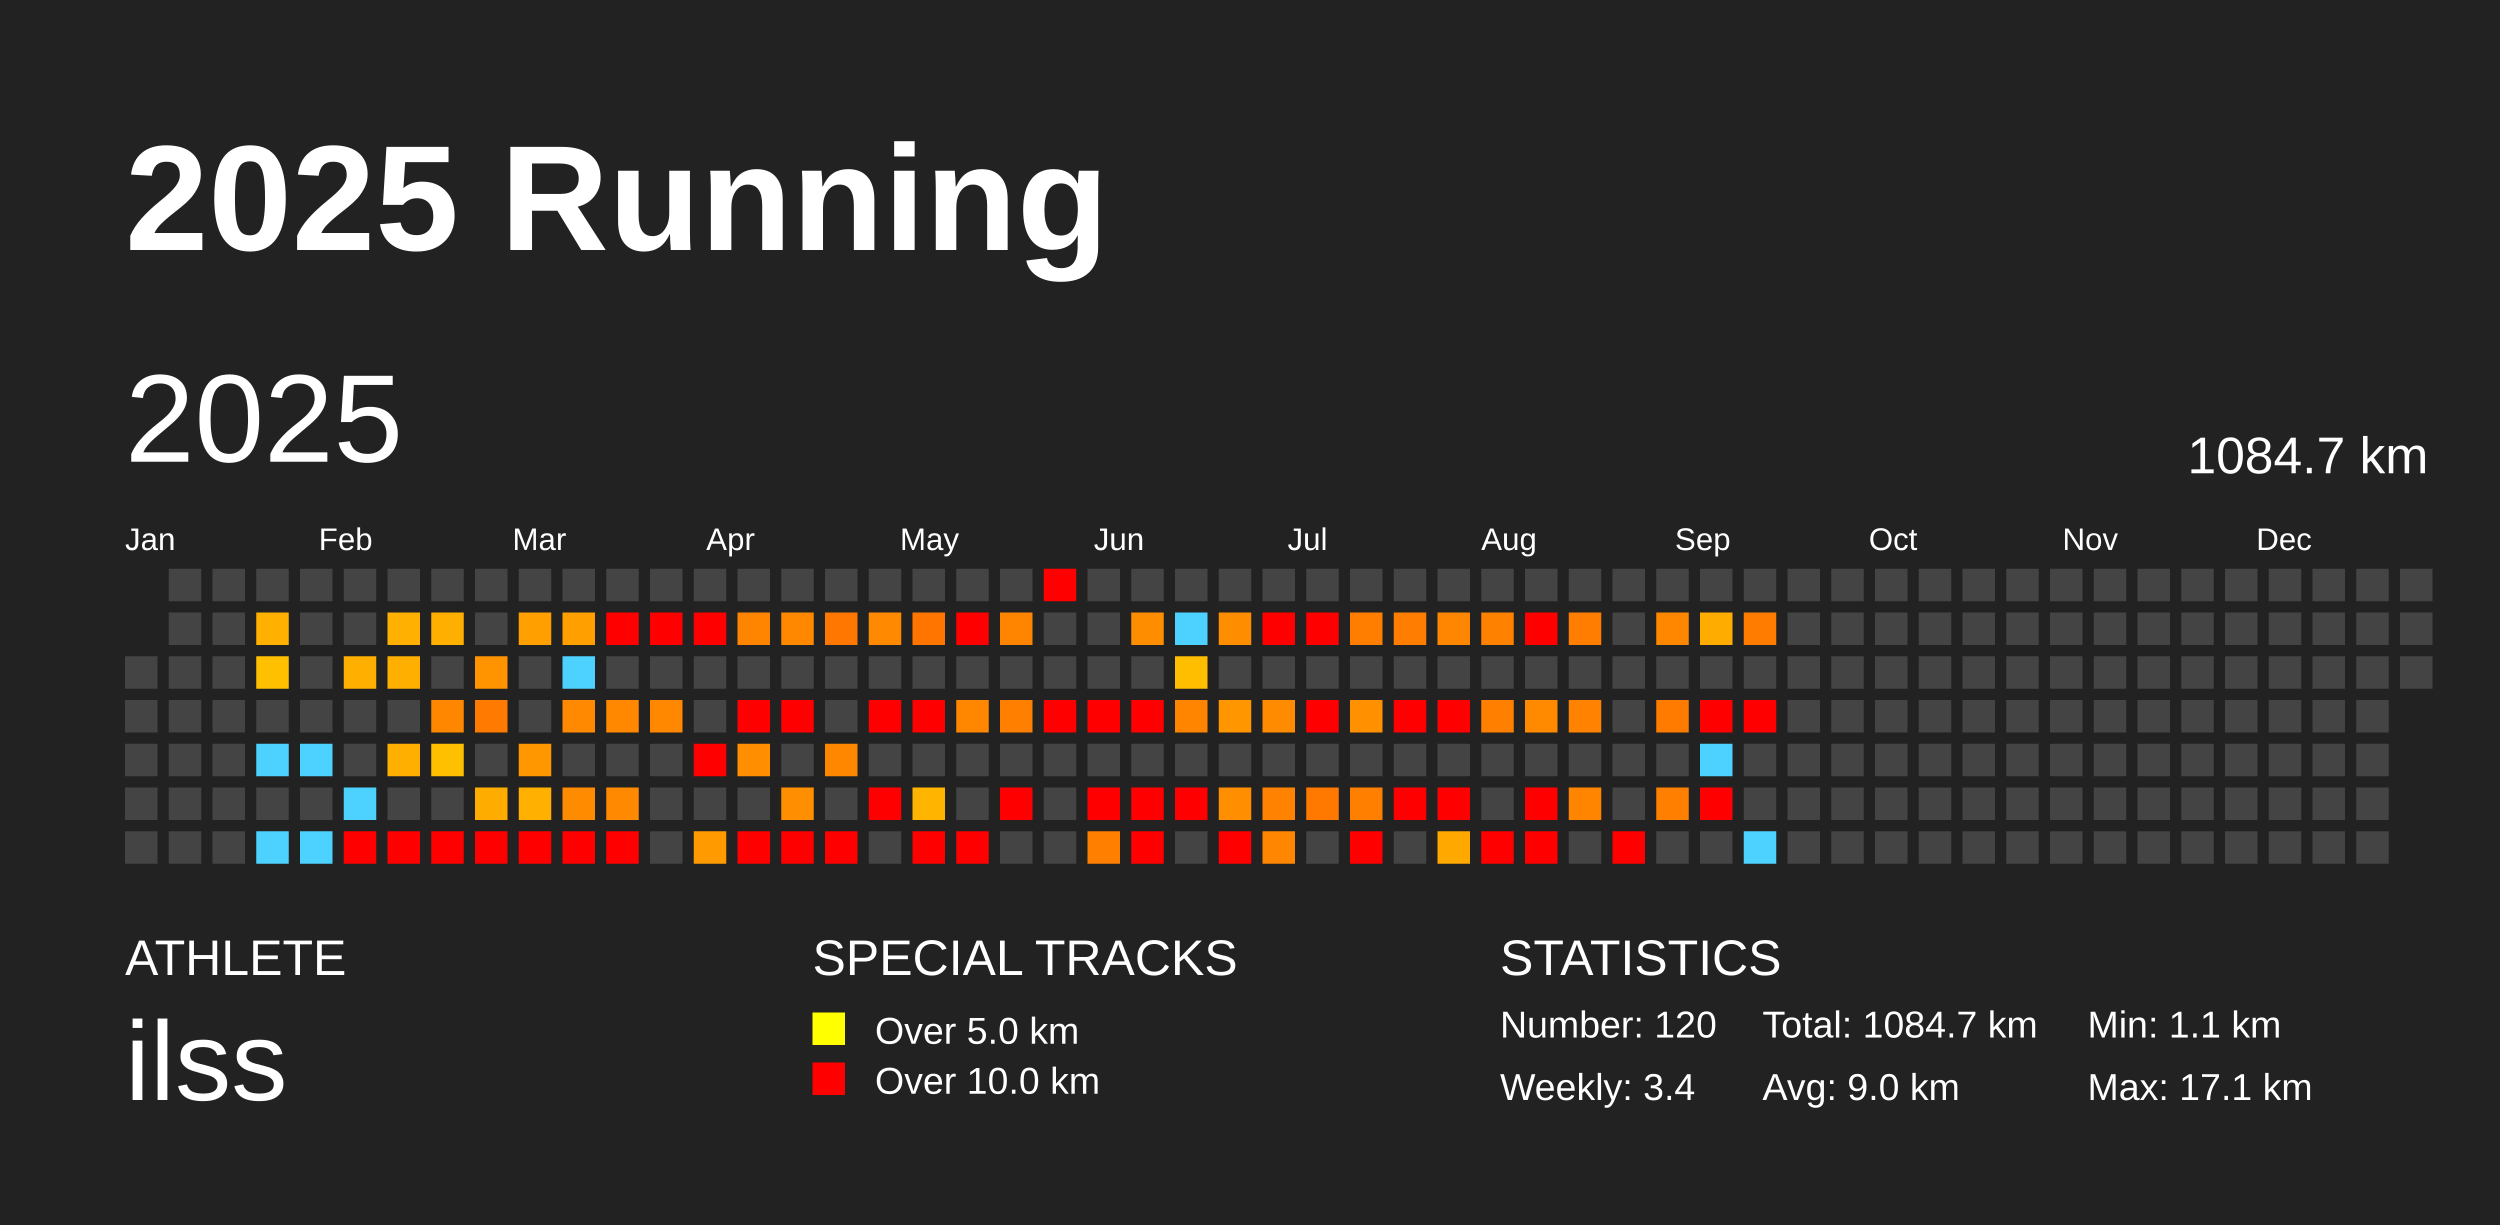
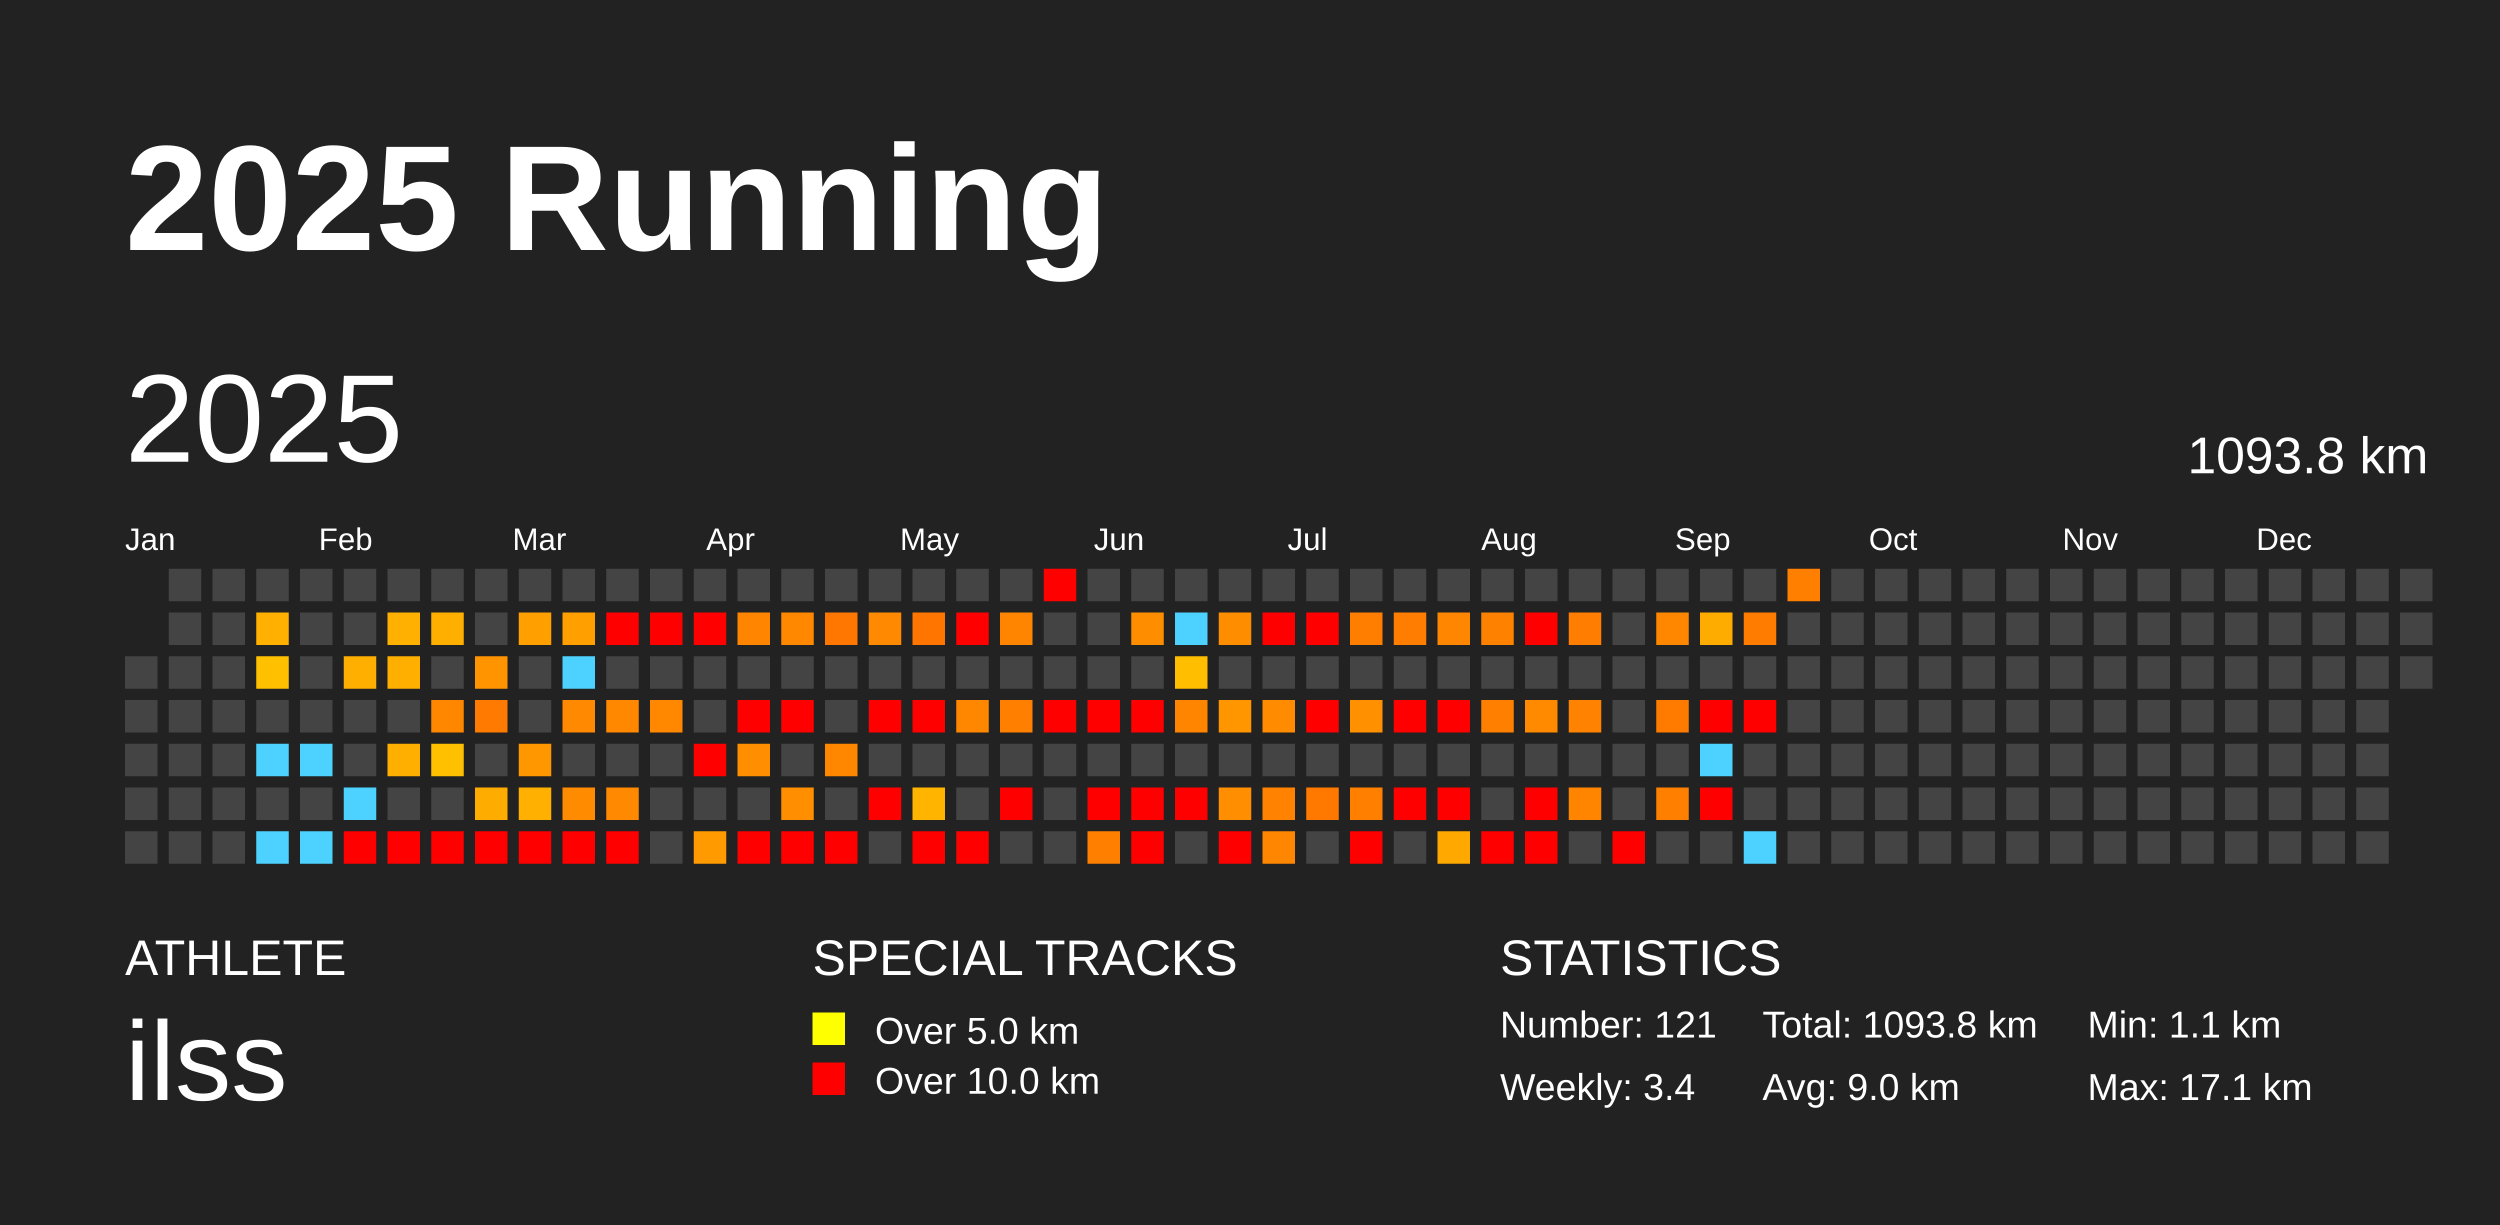
<svg xmlns="http://www.w3.org/2000/svg" baseProfile="full" height="98mm" version="1.1" viewBox="0,0,200,98" width="200mm">
  <defs />
  <rect fill="#222222" height="98" width="200" x="0" y="0" />
  <text fill="#FFFFFF" style="font-size:12px; font-family:Arial; font-weight:bold;" x="10" y="20">2025 Running</text>
  <text fill="#FFFFFF" style="font-size:4px; font-family:Arial" x="10" y="78">ATHLETE</text>
  <text fill="#FFFFFF" style="font-size:9px; font-family:Arial" x="10" y="88">ilss</text>
  <text fill="#FFFFFF" style="font-size:4px; font-family:Arial" x="65" y="78">SPECIAL TRACKS</text>
  <rect fill="yellow" height="2.6" width="2.6" x="65" y="81" />
  <text fill="#FFFFFF" style="font-size:3px; font-family:Arial" x="70" y="83.5">Over 5.0 km</text>
  <rect fill="red" height="2.6" width="2.6" x="65" y="85" />
  <text fill="#FFFFFF" style="font-size:3px; font-family:Arial" x="70" y="87.5">Over 10.0 km</text>
  <text fill="#FFFFFF" style="font-size:4px; font-family:Arial" x="120" y="78">STATISTICS</text>
-   <text fill="#FFFFFF" style="font-size:3px; font-family:Arial" x="120" y="83">Number: 120</text>
+   <text fill="#FFFFFF" style="font-size:3px; font-family:Arial" x="120" y="83">Number: 121</text>
  <text fill="#FFFFFF" style="font-size:3px; font-family:Arial" x="120" y="88">Weekly: 3.4</text>
-   <text fill="#FFFFFF" style="font-size:3px; font-family:Arial" x="141" y="83">Total: 1084.7 km</text>
+   <text fill="#FFFFFF" style="font-size:3px; font-family:Arial" x="141" y="83">Total: 1093.8 km</text>
  <text fill="#FFFFFF" style="font-size:3px; font-family:Arial" x="141" y="88">Avg: 9.0 km</text>
  <text fill="#FFFFFF" style="font-size:3px; font-family:Arial" x="167" y="83">Min: 1.1 km</text>
  <text fill="#FFFFFF" style="font-size:3px; font-family:Arial" x="167" y="88">Max: 17.1 km</text>
  <text dominant-baseline="hanging" fill="#FFFFFF" style="font-size:10.0px; font-family:Arial;" x="10" y="30">2025</text>
-   <text dominant-baseline="hanging" fill="#FFFFFF" style="font-size:4.125px; font-family:Arial;" x="175" y="35">1084.7 km</text>
+   <text dominant-baseline="hanging" fill="#FFFFFF" style="font-size:4.125px; font-family:Arial;" x="175" y="35">1093.8 km</text>
  <text fill="#FFFFFF" style="font-size:2.5px; font-family:Arial" x="10.0" y="44">Jan</text>
  <text fill="#FFFFFF" style="font-size:2.5px; font-family:Arial" x="25.5" y="44">Feb</text>
  <text fill="#FFFFFF" style="font-size:2.5px; font-family:Arial" x="41.0" y="44">Mar</text>
  <text fill="#FFFFFF" style="font-size:2.5px; font-family:Arial" x="56.5" y="44">Apr</text>
  <text fill="#FFFFFF" style="font-size:2.5px; font-family:Arial" x="72.0" y="44">May</text>
  <text fill="#FFFFFF" style="font-size:2.5px; font-family:Arial" x="87.5" y="44">Jun</text>
  <text fill="#FFFFFF" style="font-size:2.5px; font-family:Arial" x="103.0" y="44">Jul</text>
  <text fill="#FFFFFF" style="font-size:2.5px; font-family:Arial" x="118.5" y="44">Aug</text>
  <text fill="#FFFFFF" style="font-size:2.5px; font-family:Arial" x="134.0" y="44">Sep</text>
  <text fill="#FFFFFF" style="font-size:2.5px; font-family:Arial" x="149.5" y="44">Oct</text>
  <text fill="#FFFFFF" style="font-size:2.5px; font-family:Arial" x="165.0" y="44">Nov</text>
  <text fill="#FFFFFF" style="font-size:2.5px; font-family:Arial" x="180.5" y="44">Dec</text>
  <rect fill="#444444" height="2.6" width="2.6" x="10.0" y="52.5" />
  <rect fill="#444444" height="2.6" width="2.6" x="10.0" y="56.0" />
  <rect fill="#444444" height="2.6" width="2.6" x="10.0" y="59.5" />
  <rect fill="#444444" height="2.6" width="2.6" x="10.0" y="63.0" />
  <rect fill="#444444" height="2.6" width="2.6" x="10.0" y="66.5" />
  <rect fill="#444444" height="2.6" width="2.6" x="13.5" y="45.5" />
  <rect fill="#444444" height="2.6" width="2.6" x="13.5" y="49.0" />
  <rect fill="#444444" height="2.6" width="2.6" x="13.5" y="52.5" />
  <rect fill="#444444" height="2.6" width="2.6" x="13.5" y="56.0" />
  <rect fill="#444444" height="2.6" width="2.6" x="13.5" y="59.5" />
  <rect fill="#444444" height="2.6" width="2.6" x="13.5" y="63.0" />
  <rect fill="#444444" height="2.6" width="2.6" x="13.5" y="66.5" />
  <rect fill="#444444" height="2.6" width="2.6" x="17.0" y="45.5" />
  <rect fill="#444444" height="2.6" width="2.6" x="17.0" y="49.0" />
  <rect fill="#444444" height="2.6" width="2.6" x="17.0" y="52.5" />
  <rect fill="#444444" height="2.6" width="2.6" x="17.0" y="56.0" />
  <rect fill="#444444" height="2.6" width="2.6" x="17.0" y="59.5" />
  <rect fill="#444444" height="2.6" width="2.6" x="17.0" y="63.0" />
  <rect fill="#444444" height="2.6" width="2.6" x="17.0" y="66.5" />
  <rect fill="#444444" height="2.6" width="2.6" x="20.5" y="45.5" />
  <rect fill="#ffb000" height="2.6" width="2.6" x="20.5" y="49.0" />
  <rect fill="#ffc000" height="2.6" width="2.6" x="20.5" y="52.5" />
  <rect fill="#444444" height="2.6" width="2.6" x="20.5" y="56.0" />
  <rect fill="#4dd2ff" height="2.6" width="2.6" x="20.5" y="59.5" />
  <rect fill="#444444" height="2.6" width="2.6" x="20.5" y="63.0" />
  <rect fill="#4dd2ff" height="2.6" width="2.6" x="20.5" y="66.5" />
  <rect fill="#444444" height="2.6" width="2.6" x="24.0" y="45.5" />
  <rect fill="#444444" height="2.6" width="2.6" x="24.0" y="49.0" />
  <rect fill="#444444" height="2.6" width="2.6" x="24.0" y="52.5" />
  <rect fill="#444444" height="2.6" width="2.6" x="24.0" y="56.0" />
  <rect fill="#4dd2ff" height="2.6" width="2.6" x="24.0" y="59.5" />
  <rect fill="#444444" height="2.6" width="2.6" x="24.0" y="63.0" />
  <rect fill="#4dd2ff" height="2.6" width="2.6" x="24.0" y="66.5" />
  <rect fill="#444444" height="2.6" width="2.6" x="27.5" y="45.5" />
  <rect fill="#444444" height="2.6" width="2.6" x="27.5" y="49.0" />
  <rect fill="#ffaf00" height="2.6" width="2.6" x="27.5" y="52.5" />
  <rect fill="#444444" height="2.6" width="2.6" x="27.5" y="56.0" />
  <rect fill="#444444" height="2.6" width="2.6" x="27.5" y="59.5" />
  <rect fill="#4dd2ff" height="2.6" width="2.6" x="27.5" y="63.0" />
  <rect fill="red" height="2.6" width="2.6" x="27.5" y="66.5" />
  <rect fill="#444444" height="2.6" width="2.6" x="31.0" y="45.5" />
  <rect fill="#ffb000" height="2.6" width="2.6" x="31.0" y="49.0" />
  <rect fill="#ffaf00" height="2.6" width="2.6" x="31.0" y="52.5" />
  <rect fill="#444444" height="2.6" width="2.6" x="31.0" y="56.0" />
  <rect fill="#ffaf00" height="2.6" width="2.6" x="31.0" y="59.5" />
  <rect fill="#444444" height="2.6" width="2.6" x="31.0" y="63.0" />
  <rect fill="red" height="2.6" width="2.6" x="31.0" y="66.5" />
  <rect fill="#444444" height="2.6" width="2.6" x="34.5" y="45.5" />
  <rect fill="#ffaf00" height="2.6" width="2.6" x="34.5" y="49.0" />
  <rect fill="#444444" height="2.6" width="2.6" x="34.5" y="52.5" />
  <rect fill="#ff8700" height="2.6" width="2.6" x="34.5" y="56.0" />
  <rect fill="#ffc000" height="2.6" width="2.6" x="34.5" y="59.5" />
  <rect fill="#444444" height="2.6" width="2.6" x="34.5" y="63.0" />
  <rect fill="red" height="2.6" width="2.6" x="34.5" y="66.5" />
  <rect fill="#444444" height="2.6" width="2.6" x="38.0" y="45.5" />
  <rect fill="#444444" height="2.6" width="2.6" x="38.0" y="49.0" />
  <rect fill="#ff9400" height="2.6" width="2.6" x="38.0" y="52.5" />
  <rect fill="#ff7a00" height="2.6" width="2.6" x="38.0" y="56.0" />
  <rect fill="#444444" height="2.6" width="2.6" x="38.0" y="59.5" />
  <rect fill="#ffac00" height="2.6" width="2.6" x="38.0" y="63.0" />
  <rect fill="red" height="2.6" width="2.6" x="38.0" y="66.5" />
  <rect fill="#444444" height="2.6" width="2.6" x="41.5" y="45.5" />
  <rect fill="#ffa000" height="2.6" width="2.6" x="41.5" y="49.0" />
  <rect fill="#444444" height="2.6" width="2.6" x="41.5" y="52.5" />
  <rect fill="#444444" height="2.6" width="2.6" x="41.5" y="56.0" />
  <rect fill="#ff9800" height="2.6" width="2.6" x="41.5" y="59.5" />
  <rect fill="#ffb000" height="2.6" width="2.6" x="41.5" y="63.0" />
  <rect fill="red" height="2.6" width="2.6" x="41.5" y="66.5" />
  <rect fill="#444444" height="2.6" width="2.6" x="45.0" y="45.5" />
  <rect fill="#ff9f00" height="2.6" width="2.6" x="45.0" y="49.0" />
  <rect fill="#4dd2ff" height="2.6" width="2.6" x="45.0" y="52.5" />
  <rect fill="#ff8900" height="2.6" width="2.6" x="45.0" y="56.0" />
  <rect fill="#444444" height="2.6" width="2.6" x="45.0" y="59.5" />
  <rect fill="#ff8b00" height="2.6" width="2.6" x="45.0" y="63.0" />
  <rect fill="red" height="2.6" width="2.6" x="45.0" y="66.5" />
  <rect fill="#444444" height="2.6" width="2.6" x="48.5" y="45.5" />
  <rect fill="red" height="2.6" width="2.6" x="48.5" y="49.0" />
  <rect fill="#444444" height="2.6" width="2.6" x="48.5" y="52.5" />
  <rect fill="#ff8800" height="2.6" width="2.6" x="48.5" y="56.0" />
  <rect fill="#444444" height="2.6" width="2.6" x="48.5" y="59.5" />
  <rect fill="#ff8900" height="2.6" width="2.6" x="48.5" y="63.0" />
  <rect fill="red" height="2.6" width="2.6" x="48.5" y="66.5" />
  <rect fill="#444444" height="2.6" width="2.6" x="52.0" y="45.5" />
  <rect fill="red" height="2.6" width="2.6" x="52.0" y="49.0" />
  <rect fill="#444444" height="2.6" width="2.6" x="52.0" y="52.5" />
  <rect fill="#ff8800" height="2.6" width="2.6" x="52.0" y="56.0" />
  <rect fill="#444444" height="2.6" width="2.6" x="52.0" y="59.5" />
  <rect fill="#444444" height="2.6" width="2.6" x="52.0" y="63.0" />
  <rect fill="#444444" height="2.6" width="2.6" x="52.0" y="66.5" />
  <rect fill="#444444" height="2.6" width="2.6" x="55.5" y="45.5" />
  <rect fill="red" height="2.6" width="2.6" x="55.5" y="49.0" />
  <rect fill="#444444" height="2.6" width="2.6" x="55.5" y="52.5" />
  <rect fill="#444444" height="2.6" width="2.6" x="55.5" y="56.0" />
  <rect fill="red" height="2.6" width="2.6" x="55.5" y="59.5" />
  <rect fill="#444444" height="2.6" width="2.6" x="55.5" y="63.0" />
  <rect fill="#ff9b00" height="2.6" width="2.6" x="55.5" y="66.5" />
  <rect fill="#444444" height="2.6" width="2.6" x="59.0" y="45.5" />
  <rect fill="#ff8500" height="2.6" width="2.6" x="59.0" y="49.0" />
  <rect fill="#444444" height="2.6" width="2.6" x="59.0" y="52.5" />
  <rect fill="red" height="2.6" width="2.6" x="59.0" y="56.0" />
  <rect fill="#ff8e00" height="2.6" width="2.6" x="59.0" y="59.5" />
  <rect fill="#444444" height="2.6" width="2.6" x="59.0" y="63.0" />
  <rect fill="red" height="2.6" width="2.6" x="59.0" y="66.5" />
  <rect fill="#444444" height="2.6" width="2.6" x="62.5" y="45.5" />
  <rect fill="#ff8800" height="2.6" width="2.6" x="62.5" y="49.0" />
  <rect fill="#444444" height="2.6" width="2.6" x="62.5" y="52.5" />
  <rect fill="red" height="2.6" width="2.6" x="62.5" y="56.0" />
  <rect fill="#444444" height="2.6" width="2.6" x="62.5" y="59.5" />
  <rect fill="#ff8e00" height="2.6" width="2.6" x="62.5" y="63.0" />
  <rect fill="red" height="2.6" width="2.6" x="62.5" y="66.5" />
  <rect fill="#444444" height="2.6" width="2.6" x="66.0" y="45.5" />
  <rect fill="#ff7600" height="2.6" width="2.6" x="66.0" y="49.0" />
  <rect fill="#444444" height="2.6" width="2.6" x="66.0" y="52.5" />
  <rect fill="#444444" height="2.6" width="2.6" x="66.0" y="56.0" />
  <rect fill="#ff8700" height="2.6" width="2.6" x="66.0" y="59.5" />
  <rect fill="#444444" height="2.6" width="2.6" x="66.0" y="63.0" />
  <rect fill="red" height="2.6" width="2.6" x="66.0" y="66.5" />
  <rect fill="#444444" height="2.6" width="2.6" x="69.5" y="45.5" />
  <rect fill="#ff8900" height="2.6" width="2.6" x="69.5" y="49.0" />
  <rect fill="#444444" height="2.6" width="2.6" x="69.5" y="52.5" />
  <rect fill="red" height="2.6" width="2.6" x="69.5" y="56.0" />
  <rect fill="#444444" height="2.6" width="2.6" x="69.5" y="59.5" />
  <rect fill="red" height="2.6" width="2.6" x="69.5" y="63.0" />
  <rect fill="#444444" height="2.6" width="2.6" x="69.5" y="66.5" />
  <rect fill="#444444" height="2.6" width="2.6" x="73.0" y="45.5" />
  <rect fill="#ff7500" height="2.6" width="2.6" x="73.0" y="49.0" />
  <rect fill="#444444" height="2.6" width="2.6" x="73.0" y="52.5" />
  <rect fill="red" height="2.6" width="2.6" x="73.0" y="56.0" />
  <rect fill="#444444" height="2.6" width="2.6" x="73.0" y="59.5" />
  <rect fill="#ffb400" height="2.6" width="2.6" x="73.0" y="63.0" />
  <rect fill="red" height="2.6" width="2.6" x="73.0" y="66.5" />
  <rect fill="#444444" height="2.6" width="2.6" x="76.5" y="45.5" />
  <rect fill="red" height="2.6" width="2.6" x="76.5" y="49.0" />
  <rect fill="#444444" height="2.6" width="2.6" x="76.5" y="52.5" />
  <rect fill="#ff8700" height="2.6" width="2.6" x="76.5" y="56.0" />
  <rect fill="#444444" height="2.6" width="2.6" x="76.5" y="59.5" />
  <rect fill="#444444" height="2.6" width="2.6" x="76.5" y="63.0" />
  <rect fill="red" height="2.6" width="2.6" x="76.5" y="66.5" />
  <rect fill="#444444" height="2.6" width="2.6" x="80.0" y="45.5" />
  <rect fill="#ff8400" height="2.6" width="2.6" x="80.0" y="49.0" />
  <rect fill="#444444" height="2.6" width="2.6" x="80.0" y="52.5" />
  <rect fill="#ff8000" height="2.6" width="2.6" x="80.0" y="56.0" />
  <rect fill="#444444" height="2.6" width="2.6" x="80.0" y="59.5" />
  <rect fill="red" height="2.6" width="2.6" x="80.0" y="63.0" />
  <rect fill="#444444" height="2.6" width="2.6" x="80.0" y="66.5" />
  <rect fill="red" height="2.6" width="2.6" x="83.5" y="45.5" />
  <rect fill="#444444" height="2.6" width="2.6" x="83.5" y="49.0" />
  <rect fill="#444444" height="2.6" width="2.6" x="83.5" y="52.5" />
  <rect fill="red" height="2.6" width="2.6" x="83.5" y="56.0" />
  <rect fill="#444444" height="2.6" width="2.6" x="83.5" y="59.5" />
  <rect fill="#444444" height="2.6" width="2.6" x="83.5" y="63.0" />
  <rect fill="#444444" height="2.6" width="2.6" x="83.5" y="66.5" />
  <rect fill="#444444" height="2.6" width="2.6" x="87.0" y="45.5" />
  <rect fill="#444444" height="2.6" width="2.6" x="87.0" y="49.0" />
  <rect fill="#444444" height="2.6" width="2.6" x="87.0" y="52.5" />
  <rect fill="red" height="2.6" width="2.6" x="87.0" y="56.0" />
  <rect fill="#444444" height="2.6" width="2.6" x="87.0" y="59.5" />
  <rect fill="red" height="2.6" width="2.6" x="87.0" y="63.0" />
  <rect fill="#ff8000" height="2.6" width="2.6" x="87.0" y="66.5" />
  <rect fill="#444444" height="2.6" width="2.6" x="90.5" y="45.5" />
  <rect fill="#ff8d00" height="2.6" width="2.6" x="90.5" y="49.0" />
  <rect fill="#444444" height="2.6" width="2.6" x="90.5" y="52.5" />
  <rect fill="red" height="2.6" width="2.6" x="90.5" y="56.0" />
  <rect fill="#444444" height="2.6" width="2.6" x="90.5" y="59.5" />
  <rect fill="red" height="2.6" width="2.6" x="90.5" y="63.0" />
  <rect fill="red" height="2.6" width="2.6" x="90.5" y="66.5" />
  <rect fill="#444444" height="2.6" width="2.6" x="94.0" y="45.5" />
  <rect fill="#4dd2ff" height="2.6" width="2.6" x="94.0" y="49.0" />
  <rect fill="#ffbe00" height="2.6" width="2.6" x="94.0" y="52.5" />
  <rect fill="#ff8500" height="2.6" width="2.6" x="94.0" y="56.0" />
  <rect fill="#444444" height="2.6" width="2.6" x="94.0" y="59.5" />
  <rect fill="red" height="2.6" width="2.6" x="94.0" y="63.0" />
  <rect fill="#444444" height="2.6" width="2.6" x="94.0" y="66.5" />
  <rect fill="#444444" height="2.6" width="2.6" x="97.5" y="45.5" />
  <rect fill="#ff8d00" height="2.6" width="2.6" x="97.5" y="49.0" />
  <rect fill="#444444" height="2.6" width="2.6" x="97.5" y="52.5" />
  <rect fill="#ff9600" height="2.6" width="2.6" x="97.5" y="56.0" />
  <rect fill="#444444" height="2.6" width="2.6" x="97.5" y="59.5" />
  <rect fill="#ff8e00" height="2.6" width="2.6" x="97.5" y="63.0" />
  <rect fill="red" height="2.6" width="2.6" x="97.5" y="66.5" />
  <rect fill="#444444" height="2.6" width="2.6" x="101.0" y="45.5" />
  <rect fill="red" height="2.6" width="2.6" x="101.0" y="49.0" />
  <rect fill="#444444" height="2.6" width="2.6" x="101.0" y="52.5" />
  <rect fill="#ff8b00" height="2.6" width="2.6" x="101.0" y="56.0" />
  <rect fill="#444444" height="2.6" width="2.6" x="101.0" y="59.5" />
  <rect fill="#ff8300" height="2.6" width="2.6" x="101.0" y="63.0" />
  <rect fill="#ff8600" height="2.6" width="2.6" x="101.0" y="66.5" />
  <rect fill="#444444" height="2.6" width="2.6" x="104.5" y="45.5" />
  <rect fill="red" height="2.6" width="2.6" x="104.5" y="49.0" />
  <rect fill="#444444" height="2.6" width="2.6" x="104.5" y="52.5" />
  <rect fill="red" height="2.6" width="2.6" x="104.5" y="56.0" />
  <rect fill="#444444" height="2.6" width="2.6" x="104.5" y="59.5" />
  <rect fill="#ff7900" height="2.6" width="2.6" x="104.5" y="63.0" />
  <rect fill="#444444" height="2.6" width="2.6" x="104.5" y="66.5" />
  <rect fill="#444444" height="2.6" width="2.6" x="108.0" y="45.5" />
  <rect fill="#ff7e00" height="2.6" width="2.6" x="108.0" y="49.0" />
  <rect fill="#444444" height="2.6" width="2.6" x="108.0" y="52.5" />
  <rect fill="#ff9000" height="2.6" width="2.6" x="108.0" y="56.0" />
  <rect fill="#444444" height="2.6" width="2.6" x="108.0" y="59.5" />
  <rect fill="#ff7f00" height="2.6" width="2.6" x="108.0" y="63.0" />
  <rect fill="red" height="2.6" width="2.6" x="108.0" y="66.5" />
  <rect fill="#444444" height="2.6" width="2.6" x="111.5" y="45.5" />
  <rect fill="#ff7d00" height="2.6" width="2.6" x="111.5" y="49.0" />
  <rect fill="#444444" height="2.6" width="2.6" x="111.5" y="52.5" />
  <rect fill="red" height="2.6" width="2.6" x="111.5" y="56.0" />
  <rect fill="#444444" height="2.6" width="2.6" x="111.5" y="59.5" />
  <rect fill="red" height="2.6" width="2.6" x="111.5" y="63.0" />
  <rect fill="#444444" height="2.6" width="2.6" x="111.5" y="66.5" />
  <rect fill="#444444" height="2.6" width="2.6" x="115.0" y="45.5" />
  <rect fill="#ff8600" height="2.6" width="2.6" x="115.0" y="49.0" />
  <rect fill="#444444" height="2.6" width="2.6" x="115.0" y="52.5" />
  <rect fill="red" height="2.6" width="2.6" x="115.0" y="56.0" />
  <rect fill="#444444" height="2.6" width="2.6" x="115.0" y="59.5" />
  <rect fill="red" height="2.6" width="2.6" x="115.0" y="63.0" />
  <rect fill="#ffa800" height="2.6" width="2.6" x="115.0" y="66.5" />
  <rect fill="#444444" height="2.6" width="2.6" x="118.5" y="45.5" />
  <rect fill="#ff8100" height="2.6" width="2.6" x="118.5" y="49.0" />
  <rect fill="#444444" height="2.6" width="2.6" x="118.5" y="52.5" />
  <rect fill="#ff8000" height="2.6" width="2.6" x="118.5" y="56.0" />
  <rect fill="#444444" height="2.6" width="2.6" x="118.5" y="59.5" />
  <rect fill="#444444" height="2.6" width="2.6" x="118.5" y="63.0" />
  <rect fill="red" height="2.6" width="2.6" x="118.5" y="66.5" />
  <rect fill="#444444" height="2.6" width="2.6" x="122.0" y="45.5" />
  <rect fill="red" height="2.6" width="2.6" x="122.0" y="49.0" />
  <rect fill="#444444" height="2.6" width="2.6" x="122.0" y="52.5" />
  <rect fill="#ff8a00" height="2.6" width="2.6" x="122.0" y="56.0" />
  <rect fill="#444444" height="2.6" width="2.6" x="122.0" y="59.5" />
  <rect fill="red" height="2.6" width="2.6" x="122.0" y="63.0" />
  <rect fill="red" height="2.6" width="2.6" x="122.0" y="66.5" />
  <rect fill="#444444" height="2.6" width="2.6" x="125.5" y="45.5" />
  <rect fill="#ff7d00" height="2.6" width="2.6" x="125.5" y="49.0" />
  <rect fill="#444444" height="2.6" width="2.6" x="125.5" y="52.5" />
  <rect fill="#ff8300" height="2.6" width="2.6" x="125.5" y="56.0" />
  <rect fill="#444444" height="2.6" width="2.6" x="125.5" y="59.5" />
  <rect fill="#ff8500" height="2.6" width="2.6" x="125.5" y="63.0" />
  <rect fill="#444444" height="2.6" width="2.6" x="125.5" y="66.5" />
  <rect fill="#444444" height="2.6" width="2.6" x="129.0" y="45.5" />
  <rect fill="#444444" height="2.6" width="2.6" x="129.0" y="49.0" />
  <rect fill="#444444" height="2.6" width="2.6" x="129.0" y="52.5" />
  <rect fill="#444444" height="2.6" width="2.6" x="129.0" y="56.0" />
  <rect fill="#444444" height="2.6" width="2.6" x="129.0" y="59.5" />
  <rect fill="#444444" height="2.6" width="2.6" x="129.0" y="63.0" />
  <rect fill="red" height="2.6" width="2.6" x="129.0" y="66.5" />
  <rect fill="#444444" height="2.6" width="2.6" x="132.5" y="45.5" />
  <rect fill="#ff8700" height="2.6" width="2.6" x="132.5" y="49.0" />
  <rect fill="#444444" height="2.6" width="2.6" x="132.5" y="52.5" />
  <rect fill="#ff7b00" height="2.6" width="2.6" x="132.5" y="56.0" />
  <rect fill="#444444" height="2.6" width="2.6" x="132.5" y="59.5" />
  <rect fill="#ff8000" height="2.6" width="2.6" x="132.5" y="63.0" />
  <rect fill="#444444" height="2.6" width="2.6" x="132.5" y="66.5" />
  <rect fill="#444444" height="2.6" width="2.6" x="136.0" y="45.5" />
  <rect fill="#ffac00" height="2.6" width="2.6" x="136.0" y="49.0" />
  <rect fill="#444444" height="2.6" width="2.6" x="136.0" y="52.5" />
  <rect fill="red" height="2.6" width="2.6" x="136.0" y="56.0" />
  <rect fill="#4dd2ff" height="2.6" width="2.6" x="136.0" y="59.5" />
  <rect fill="red" height="2.6" width="2.6" x="136.0" y="63.0" />
  <rect fill="#444444" height="2.6" width="2.6" x="136.0" y="66.5" />
  <rect fill="#444444" height="2.6" width="2.6" x="139.5" y="45.5" />
  <rect fill="#ff7c00" height="2.6" width="2.6" x="139.5" y="49.0" />
  <rect fill="#444444" height="2.6" width="2.6" x="139.5" y="52.5" />
  <rect fill="red" height="2.6" width="2.6" x="139.5" y="56.0" />
  <rect fill="#444444" height="2.6" width="2.6" x="139.5" y="59.5" />
  <rect fill="#444444" height="2.6" width="2.6" x="139.5" y="63.0" />
  <rect fill="#4dd2ff" height="2.6" width="2.6" x="139.5" y="66.5" />
-   <rect fill="#444444" height="2.6" width="2.6" x="143.0" y="45.5" />
+   <rect fill="#ff8000" height="2.6" width="2.6" x="143.0" y="45.5" />
  <rect fill="#444444" height="2.6" width="2.6" x="143.0" y="49.0" />
  <rect fill="#444444" height="2.6" width="2.6" x="143.0" y="52.5" />
  <rect fill="#444444" height="2.6" width="2.6" x="143.0" y="56.0" />
  <rect fill="#444444" height="2.6" width="2.6" x="143.0" y="59.5" />
  <rect fill="#444444" height="2.6" width="2.6" x="143.0" y="63.0" />
  <rect fill="#444444" height="2.6" width="2.6" x="143.0" y="66.5" />
  <rect fill="#444444" height="2.6" width="2.6" x="146.5" y="45.5" />
  <rect fill="#444444" height="2.6" width="2.6" x="146.5" y="49.0" />
  <rect fill="#444444" height="2.6" width="2.6" x="146.5" y="52.5" />
  <rect fill="#444444" height="2.6" width="2.6" x="146.5" y="56.0" />
  <rect fill="#444444" height="2.6" width="2.6" x="146.5" y="59.5" />
  <rect fill="#444444" height="2.6" width="2.6" x="146.5" y="63.0" />
  <rect fill="#444444" height="2.6" width="2.6" x="146.5" y="66.5" />
  <rect fill="#444444" height="2.6" width="2.6" x="150.0" y="45.5" />
  <rect fill="#444444" height="2.6" width="2.6" x="150.0" y="49.0" />
  <rect fill="#444444" height="2.6" width="2.6" x="150.0" y="52.5" />
  <rect fill="#444444" height="2.6" width="2.6" x="150.0" y="56.0" />
  <rect fill="#444444" height="2.6" width="2.6" x="150.0" y="59.5" />
  <rect fill="#444444" height="2.6" width="2.6" x="150.0" y="63.0" />
  <rect fill="#444444" height="2.6" width="2.6" x="150.0" y="66.5" />
  <rect fill="#444444" height="2.6" width="2.6" x="153.5" y="45.5" />
  <rect fill="#444444" height="2.6" width="2.6" x="153.5" y="49.0" />
  <rect fill="#444444" height="2.6" width="2.6" x="153.5" y="52.5" />
  <rect fill="#444444" height="2.6" width="2.6" x="153.5" y="56.0" />
  <rect fill="#444444" height="2.6" width="2.6" x="153.5" y="59.5" />
  <rect fill="#444444" height="2.6" width="2.6" x="153.5" y="63.0" />
  <rect fill="#444444" height="2.6" width="2.6" x="153.5" y="66.5" />
  <rect fill="#444444" height="2.6" width="2.6" x="157.0" y="45.5" />
  <rect fill="#444444" height="2.6" width="2.6" x="157.0" y="49.0" />
  <rect fill="#444444" height="2.6" width="2.6" x="157.0" y="52.5" />
  <rect fill="#444444" height="2.6" width="2.6" x="157.0" y="56.0" />
  <rect fill="#444444" height="2.6" width="2.6" x="157.0" y="59.5" />
  <rect fill="#444444" height="2.6" width="2.6" x="157.0" y="63.0" />
  <rect fill="#444444" height="2.6" width="2.6" x="157.0" y="66.5" />
  <rect fill="#444444" height="2.6" width="2.6" x="160.5" y="45.5" />
  <rect fill="#444444" height="2.6" width="2.6" x="160.5" y="49.0" />
  <rect fill="#444444" height="2.6" width="2.6" x="160.5" y="52.5" />
  <rect fill="#444444" height="2.6" width="2.6" x="160.5" y="56.0" />
  <rect fill="#444444" height="2.6" width="2.6" x="160.5" y="59.5" />
  <rect fill="#444444" height="2.6" width="2.6" x="160.5" y="63.0" />
  <rect fill="#444444" height="2.6" width="2.6" x="160.5" y="66.5" />
  <rect fill="#444444" height="2.6" width="2.6" x="164.0" y="45.5" />
  <rect fill="#444444" height="2.6" width="2.6" x="164.0" y="49.0" />
  <rect fill="#444444" height="2.6" width="2.6" x="164.0" y="52.5" />
  <rect fill="#444444" height="2.6" width="2.6" x="164.0" y="56.0" />
  <rect fill="#444444" height="2.6" width="2.6" x="164.0" y="59.5" />
  <rect fill="#444444" height="2.6" width="2.6" x="164.0" y="63.0" />
  <rect fill="#444444" height="2.6" width="2.6" x="164.0" y="66.5" />
  <rect fill="#444444" height="2.6" width="2.6" x="167.5" y="45.5" />
  <rect fill="#444444" height="2.6" width="2.6" x="167.5" y="49.0" />
  <rect fill="#444444" height="2.6" width="2.6" x="167.5" y="52.5" />
  <rect fill="#444444" height="2.6" width="2.6" x="167.5" y="56.0" />
  <rect fill="#444444" height="2.6" width="2.6" x="167.5" y="59.5" />
  <rect fill="#444444" height="2.6" width="2.6" x="167.5" y="63.0" />
  <rect fill="#444444" height="2.6" width="2.6" x="167.5" y="66.5" />
  <rect fill="#444444" height="2.6" width="2.6" x="171.0" y="45.5" />
  <rect fill="#444444" height="2.6" width="2.6" x="171.0" y="49.0" />
  <rect fill="#444444" height="2.6" width="2.6" x="171.0" y="52.5" />
  <rect fill="#444444" height="2.6" width="2.6" x="171.0" y="56.0" />
  <rect fill="#444444" height="2.6" width="2.6" x="171.0" y="59.5" />
  <rect fill="#444444" height="2.6" width="2.6" x="171.0" y="63.0" />
  <rect fill="#444444" height="2.6" width="2.6" x="171.0" y="66.5" />
  <rect fill="#444444" height="2.6" width="2.6" x="174.5" y="45.5" />
  <rect fill="#444444" height="2.6" width="2.6" x="174.5" y="49.0" />
  <rect fill="#444444" height="2.6" width="2.6" x="174.5" y="52.5" />
  <rect fill="#444444" height="2.6" width="2.6" x="174.5" y="56.0" />
  <rect fill="#444444" height="2.6" width="2.6" x="174.5" y="59.5" />
  <rect fill="#444444" height="2.6" width="2.6" x="174.5" y="63.0" />
  <rect fill="#444444" height="2.6" width="2.6" x="174.5" y="66.5" />
  <rect fill="#444444" height="2.6" width="2.6" x="178.0" y="45.5" />
  <rect fill="#444444" height="2.6" width="2.6" x="178.0" y="49.0" />
  <rect fill="#444444" height="2.6" width="2.6" x="178.0" y="52.5" />
  <rect fill="#444444" height="2.6" width="2.6" x="178.0" y="56.0" />
  <rect fill="#444444" height="2.6" width="2.6" x="178.0" y="59.5" />
  <rect fill="#444444" height="2.6" width="2.6" x="178.0" y="63.0" />
  <rect fill="#444444" height="2.6" width="2.6" x="178.0" y="66.5" />
  <rect fill="#444444" height="2.6" width="2.6" x="181.5" y="45.5" />
  <rect fill="#444444" height="2.6" width="2.6" x="181.5" y="49.0" />
  <rect fill="#444444" height="2.6" width="2.6" x="181.5" y="52.5" />
  <rect fill="#444444" height="2.6" width="2.6" x="181.5" y="56.0" />
  <rect fill="#444444" height="2.6" width="2.6" x="181.5" y="59.5" />
  <rect fill="#444444" height="2.6" width="2.6" x="181.5" y="63.0" />
  <rect fill="#444444" height="2.6" width="2.6" x="181.5" y="66.5" />
  <rect fill="#444444" height="2.6" width="2.6" x="185.0" y="45.5" />
  <rect fill="#444444" height="2.6" width="2.6" x="185.0" y="49.0" />
  <rect fill="#444444" height="2.6" width="2.6" x="185.0" y="52.5" />
  <rect fill="#444444" height="2.6" width="2.6" x="185.0" y="56.0" />
  <rect fill="#444444" height="2.6" width="2.6" x="185.0" y="59.5" />
  <rect fill="#444444" height="2.6" width="2.6" x="185.0" y="63.0" />
  <rect fill="#444444" height="2.6" width="2.6" x="185.0" y="66.5" />
  <rect fill="#444444" height="2.6" width="2.6" x="188.5" y="45.5" />
  <rect fill="#444444" height="2.6" width="2.6" x="188.5" y="49.0" />
  <rect fill="#444444" height="2.6" width="2.6" x="188.5" y="52.5" />
  <rect fill="#444444" height="2.6" width="2.6" x="188.5" y="56.0" />
  <rect fill="#444444" height="2.6" width="2.6" x="188.5" y="59.5" />
  <rect fill="#444444" height="2.6" width="2.6" x="188.5" y="63.0" />
  <rect fill="#444444" height="2.6" width="2.6" x="188.5" y="66.5" />
  <rect fill="#444444" height="2.6" width="2.6" x="192.0" y="45.5" />
  <rect fill="#444444" height="2.6" width="2.6" x="192.0" y="49.0" />
  <rect fill="#444444" height="2.6" width="2.6" x="192.0" y="52.5" />
</svg>
